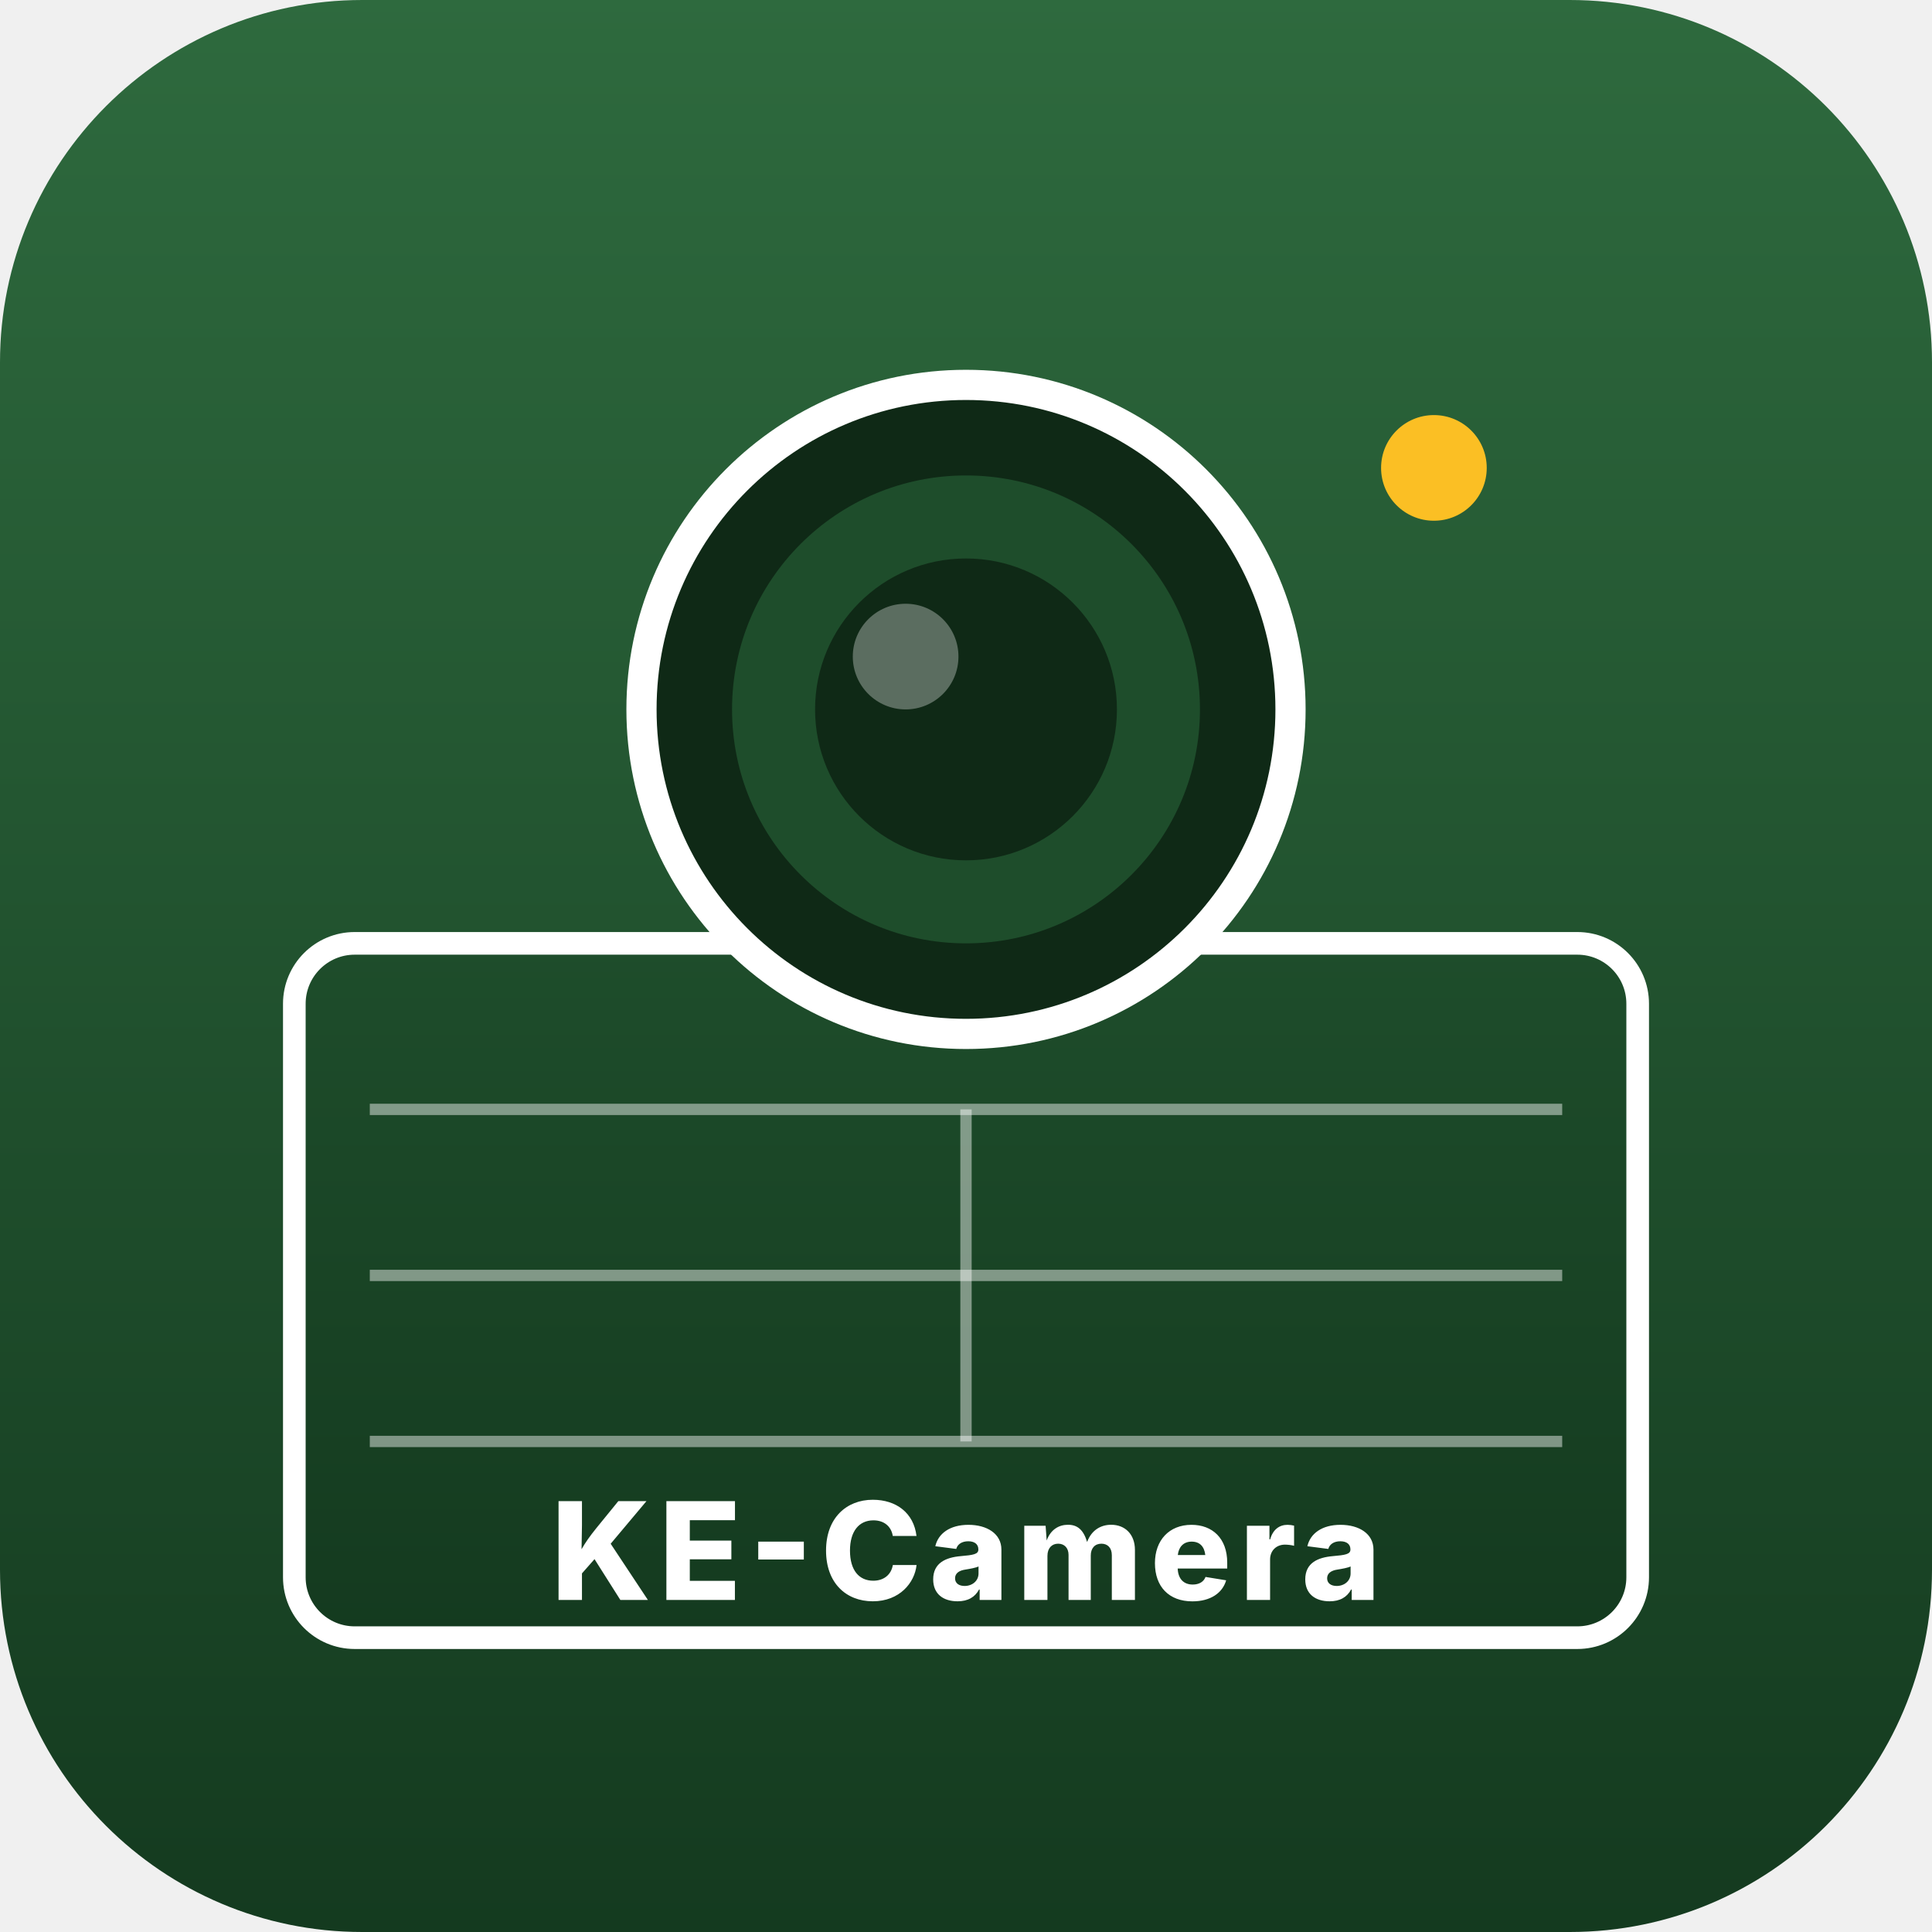
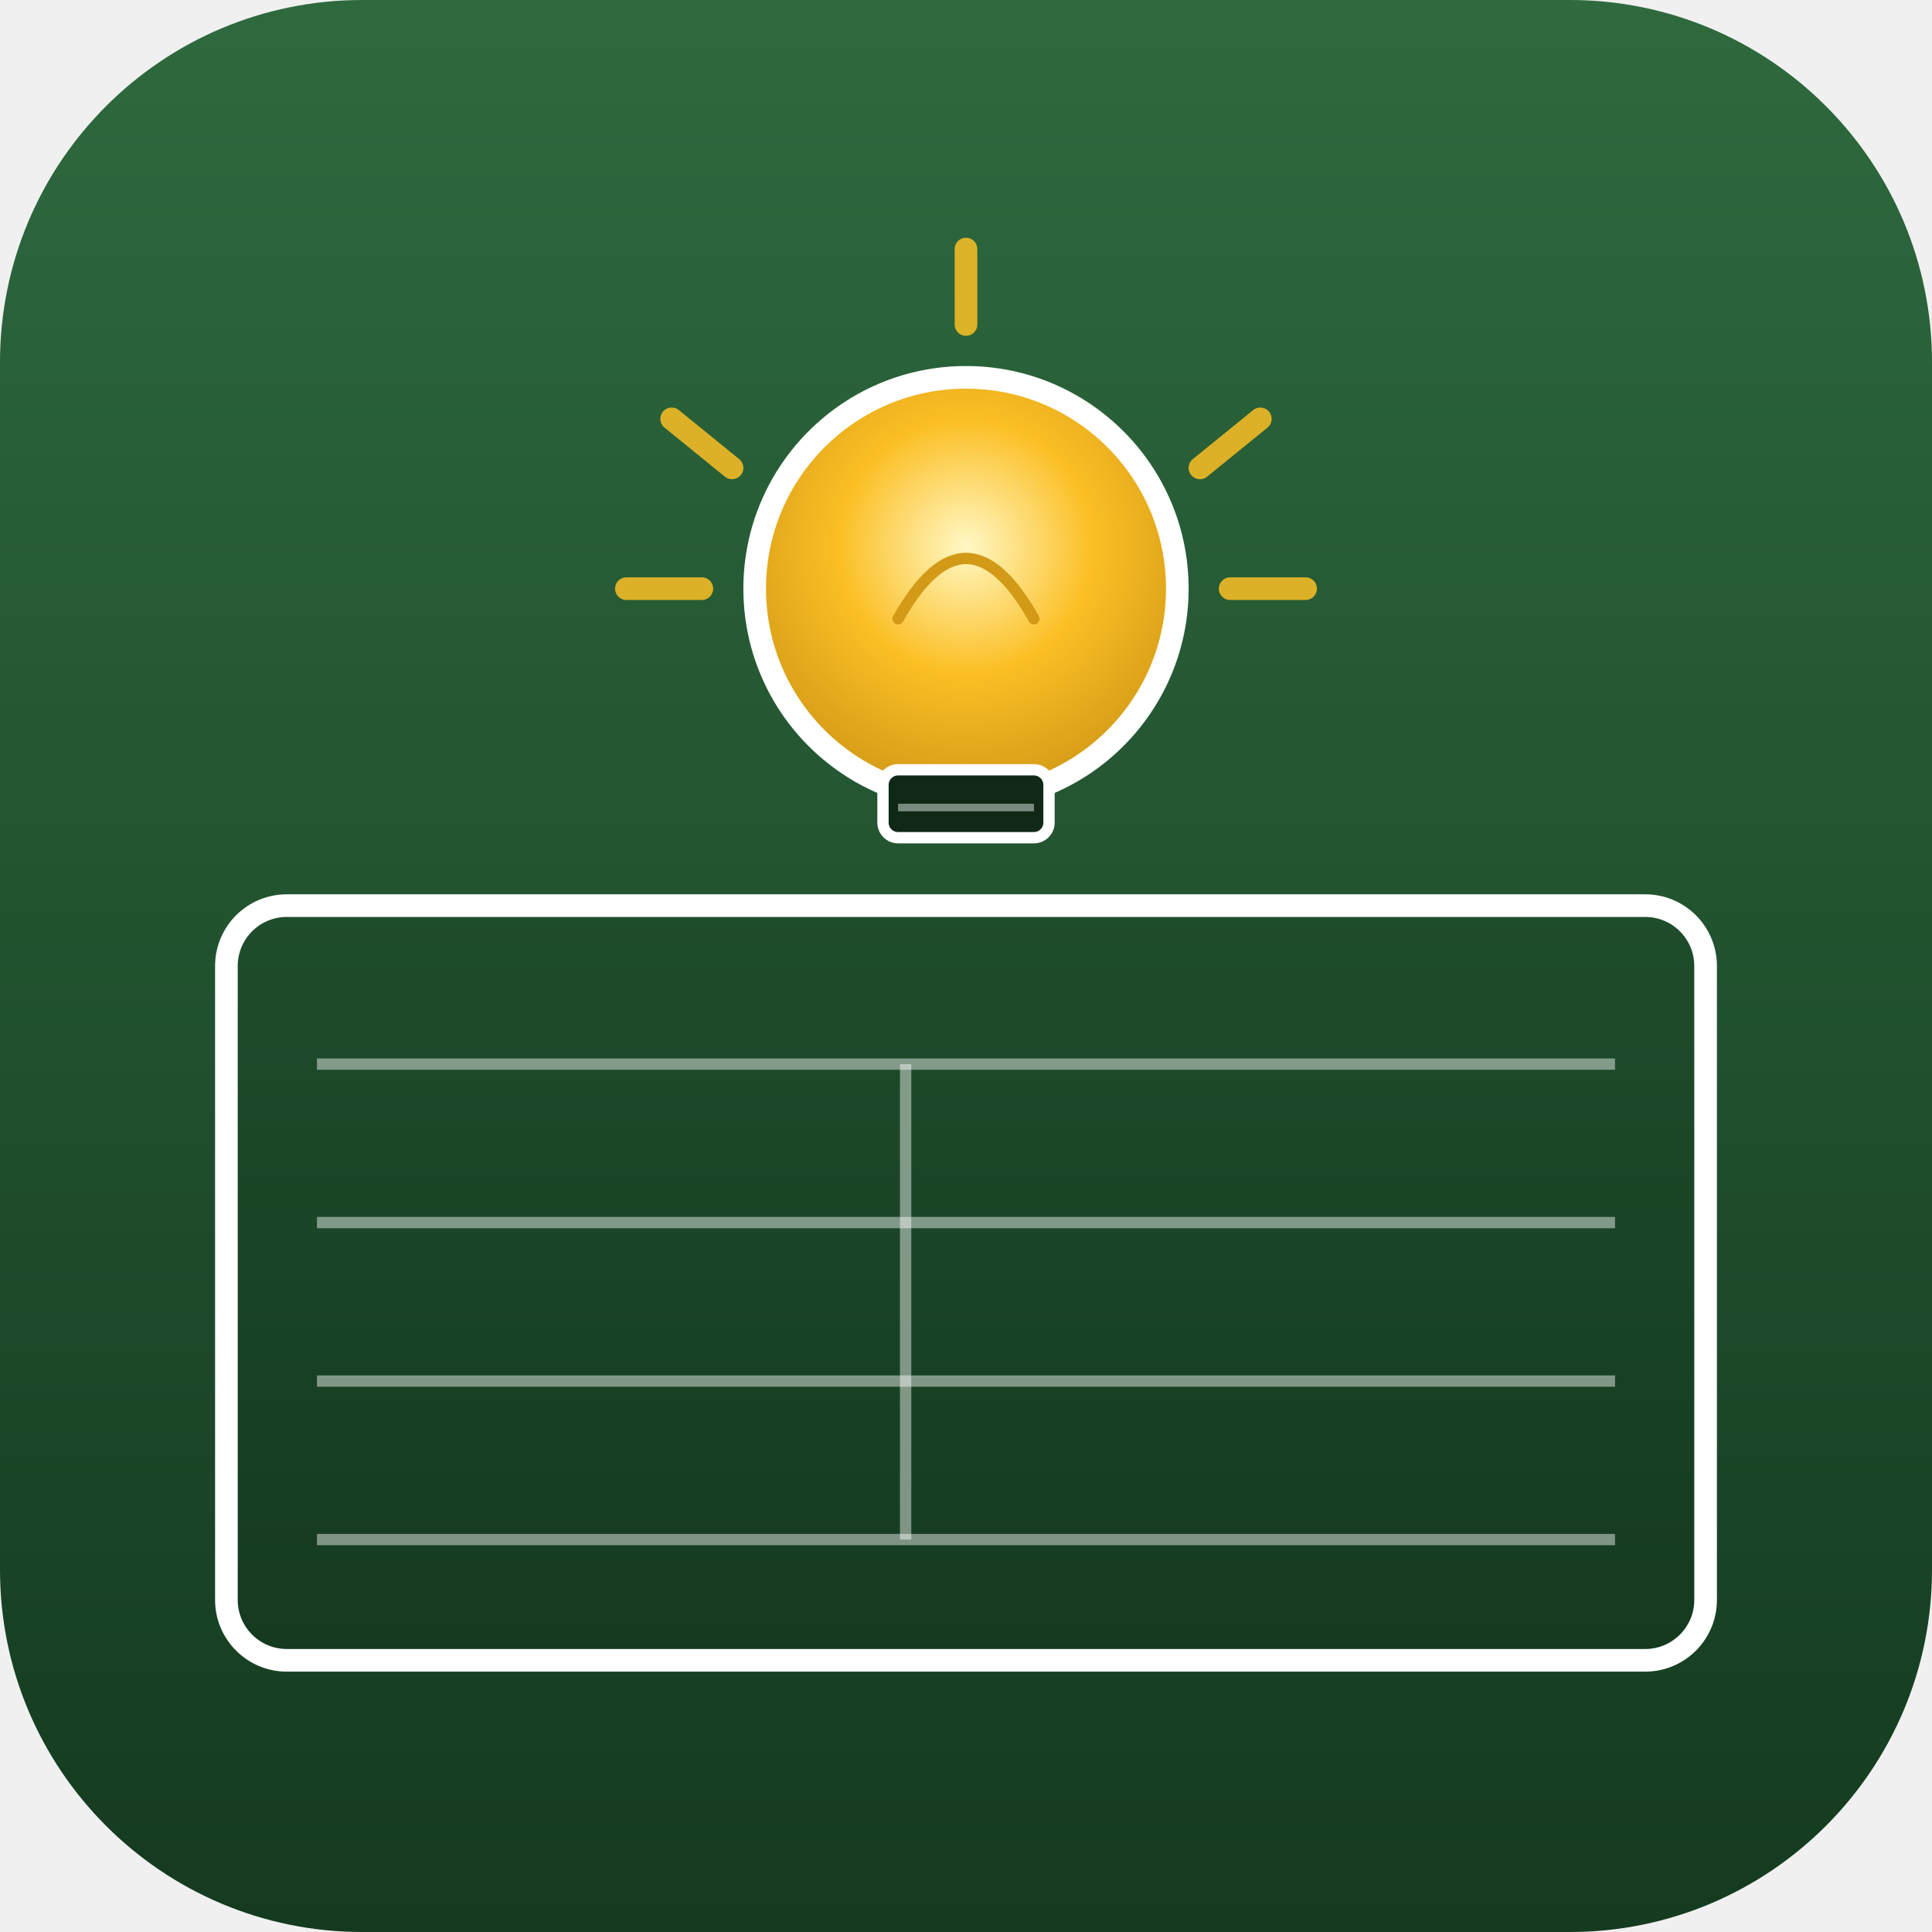
<svg xmlns="http://www.w3.org/2000/svg" viewBox="0 0 512 512" width="512" height="512">
  <defs>
    <linearGradient id="bg" x1="0" y1="0" x2="0" y2="1">
      <stop offset="0" stop-color="#2e6a3e" />
      <stop offset="1" stop-color="#143a1f" />
    </linearGradient>
    <linearGradient id="board" x1="0" y1="0" x2="0" y2="1">
      <stop offset="0" stop-color="#1e4d2b" />
      <stop offset="1" stop-color="#143a1f" />
    </linearGradient>
+     <radialGradient id="bulb" cx="0.5" cy="0.4" r="0.6">
+       <stop offset="0" stop-color="#fff8c5" />
+       <stop offset="0.5" stop-color="#fbbf24" />
+       <stop offset="1" stop-color="#d39a17" />
+     </radialGradient>
  </defs>
  <rect x="0" y="0" width="512" height="512" rx="96" fill="url(#bg)" />
-   <g transform="translate(0,18)">
-     <rect x="78" y="232" width="356" height="184" rx="16" fill="url(#board)" stroke="#ffffff" stroke-width="6" />
-     <line x1="98" y1="276" x2="414" y2="276" stroke="rgba(255,255,255,0.45)" stroke-width="3" />
-     <line x1="98" y1="320" x2="414" y2="320" stroke="rgba(255,255,255,0.45)" stroke-width="3" />
-     <line x1="98" y1="364" x2="414" y2="364" stroke="rgba(255,255,255,0.45)" stroke-width="3" />
-     <line x1="256" y1="276" x2="256" y2="364" stroke="rgba(255,255,255,0.45)" stroke-width="3" />
-     <circle cx="256" cy="170" r="86" fill="#0f2916" stroke="#ffffff" stroke-width="8" />
-     <circle cx="256" cy="170" r="62" fill="#1e4d2b" />
-     <circle cx="256" cy="170" r="40" fill="#0f2916" />
-     <circle cx="240" cy="156" r="14" fill="rgba(255,255,255,0.32)" />
-     <circle cx="380" cy="106" r="14" fill="#fbbf24" />
-     <text x="256" y="406" text-anchor="middle" font-family="-apple-system, 'Hiragino Sans', 'Yu Gothic UI', sans-serif" font-size="36" font-weight="800" fill="#ffffff" letter-spacing="2">KE-Camera</text>
+   <g>
+     <rect x="60" y="240" width="392" height="200" rx="16" fill="url(#board)" stroke="#ffffff" stroke-width="6" />
+     <line x1="84" y1="282" x2="428" y2="282" stroke="rgba(255,255,255,0.45)" stroke-width="3" />
+     <line x1="84" y1="324" x2="428" y2="324" stroke="rgba(255,255,255,0.45)" stroke-width="3" />
+     <line x1="84" y1="366" x2="428" y2="366" stroke="rgba(255,255,255,0.45)" stroke-width="3" />
+     <line x1="84" y1="408" x2="428" y2="408" stroke="rgba(255,255,255,0.45)" stroke-width="3" />
+     <line x1="240" y1="282" x2="240" y2="408" stroke="rgba(255,255,255,0.45)" stroke-width="3" />
+   </g>
+   <g transform="translate(256, 156)">
+     <g stroke="#fbbf24" stroke-width="6" stroke-linecap="round" opacity="0.85">
+       <line x1="0" y1="-90" x2="0" y2="-70" />
+       <line x1="-78" y1="-45" x2="-62" y2="-32" />
+       <line x1="78" y1="-45" x2="62" y2="-32" />
+       <line x1="-90" y1="0" x2="-70" y2="0" />
+       <line x1="90" y1="0" x2="70" y2="0" />
+     </g>
+     <circle cx="0" cy="0" r="56" fill="url(#bulb)" stroke="#ffffff" stroke-width="6" />
+     <path d="M -18 8 Q 0 -24 18 8" fill="none" stroke="#d39a17" stroke-width="3" stroke-linecap="round" />
+     <rect x="-22" y="48" width="44" height="18" rx="4" fill="#0f2916" stroke="#ffffff" stroke-width="3" />
+     <line x1="-18" y1="58" x2="18" y2="58" stroke="rgba(255,255,255,0.45)" stroke-width="2" />
  </g>
</svg>
